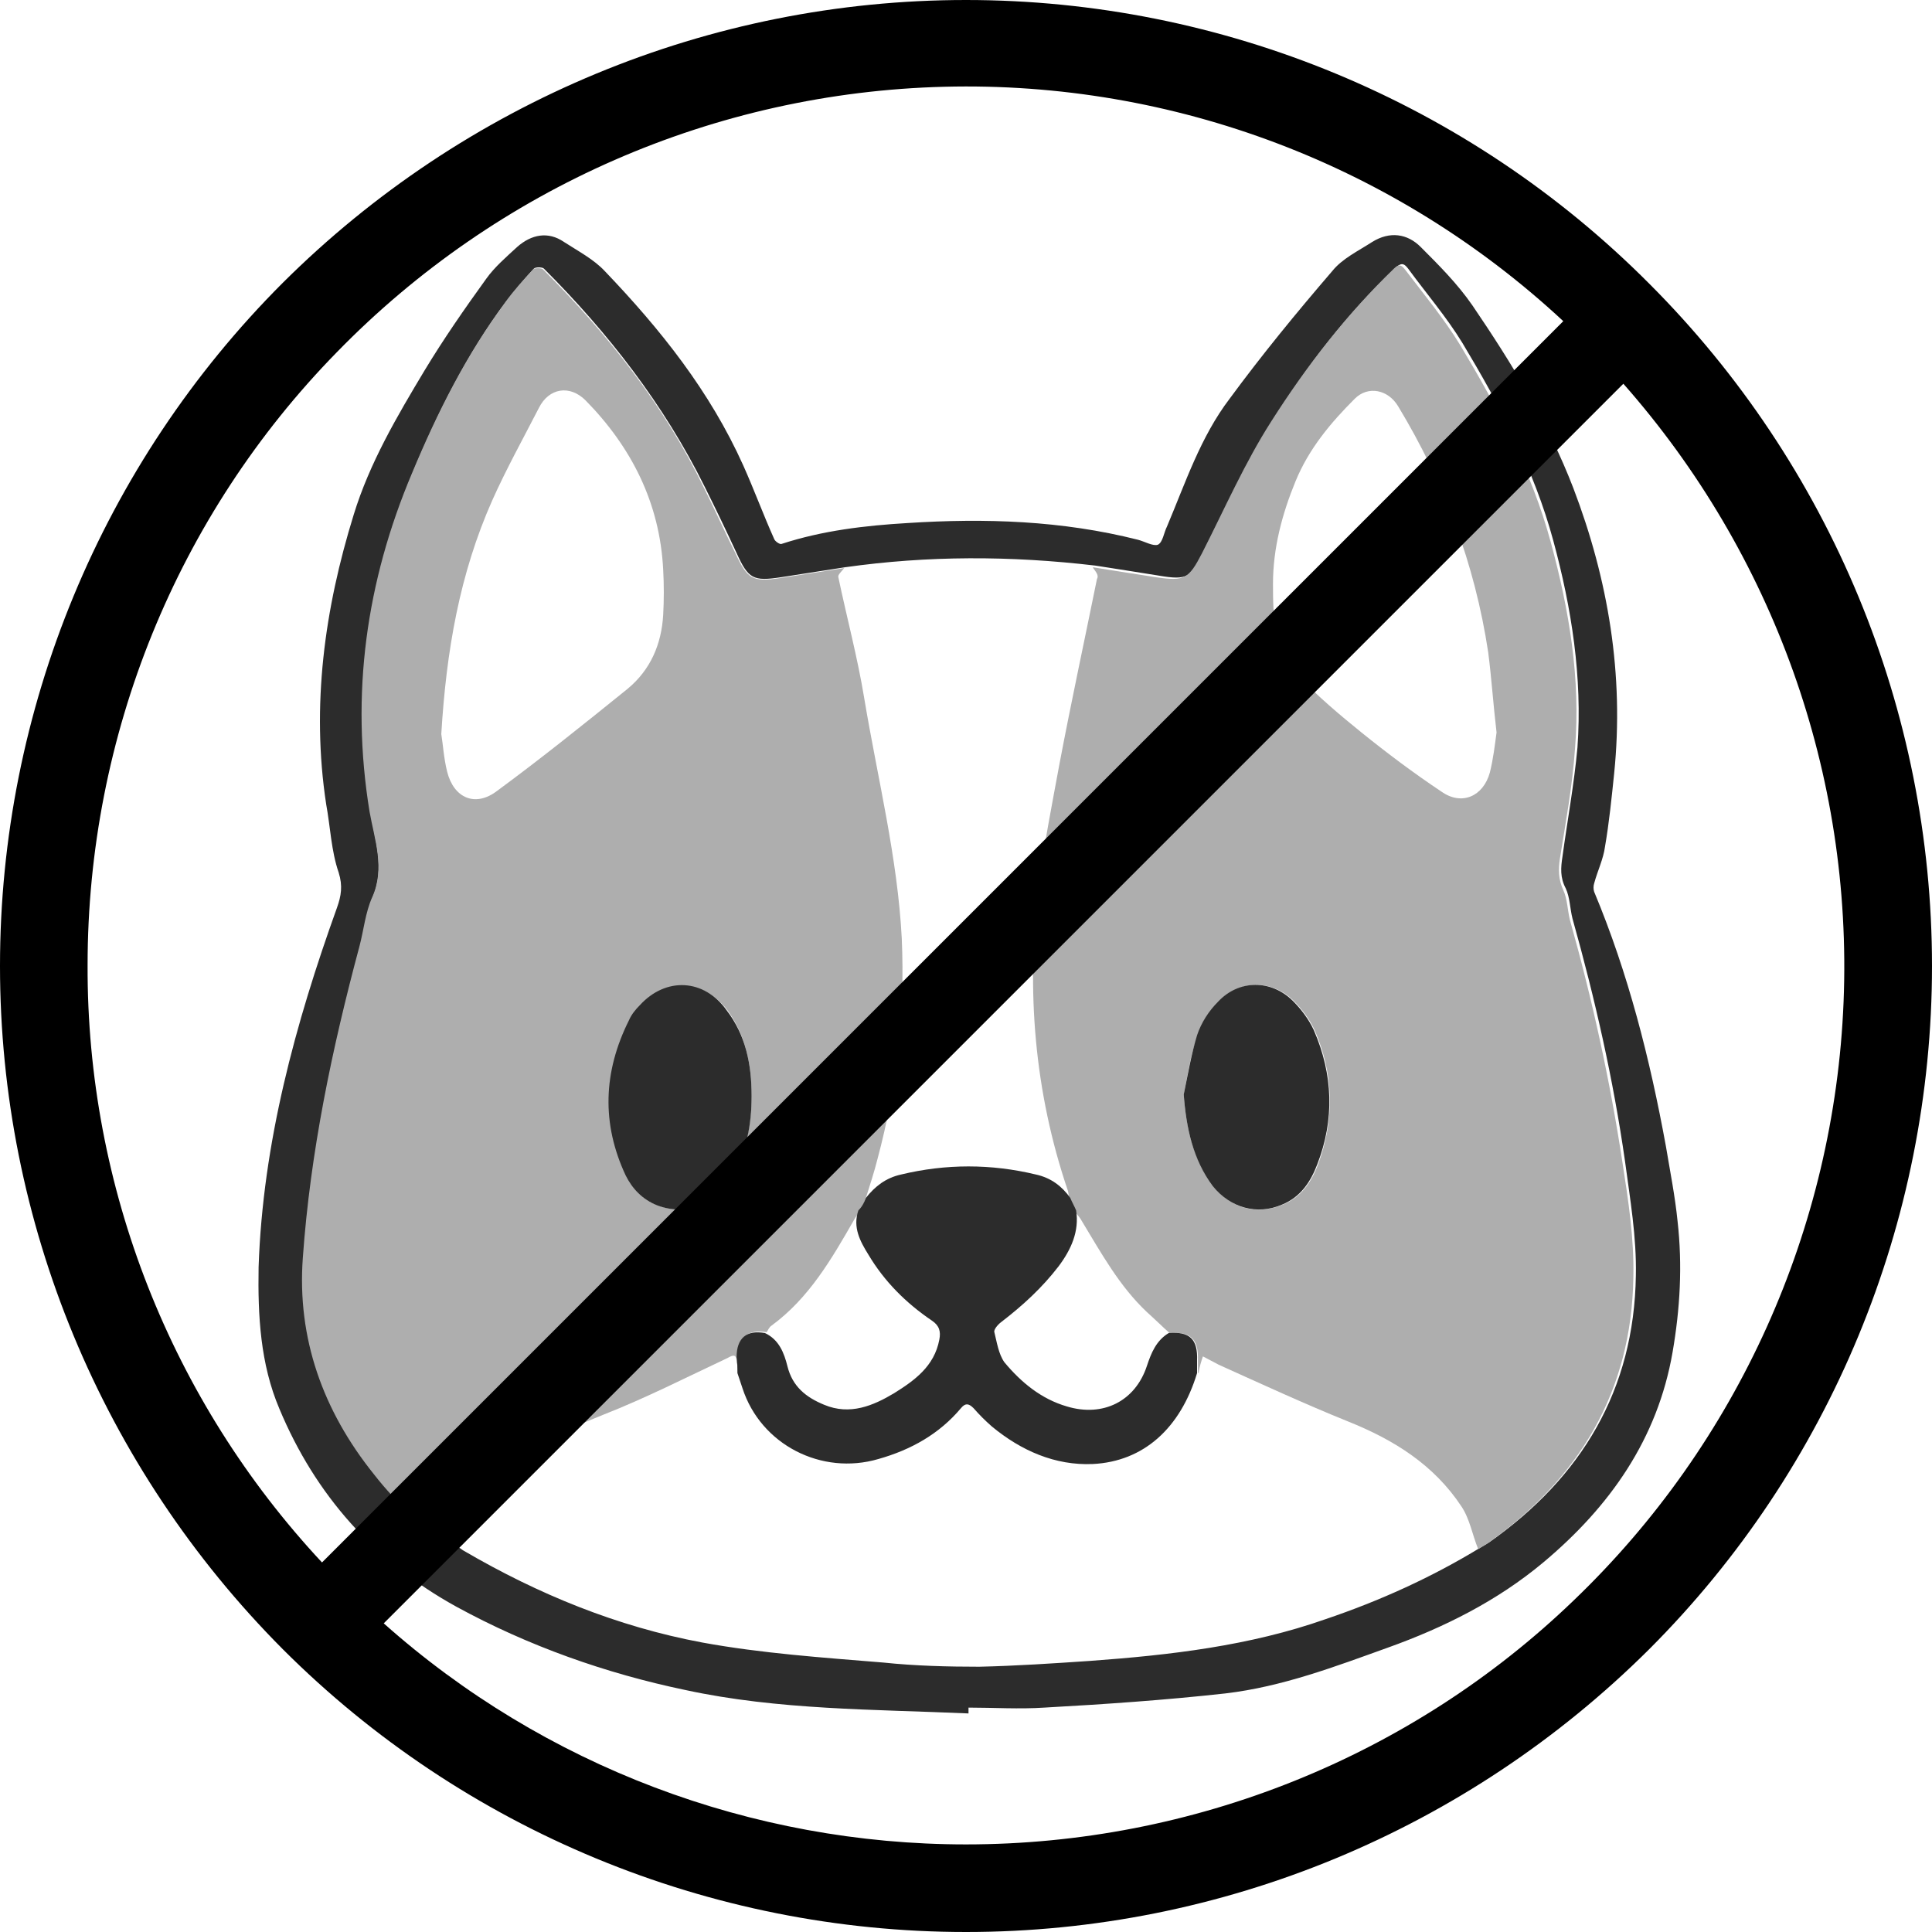
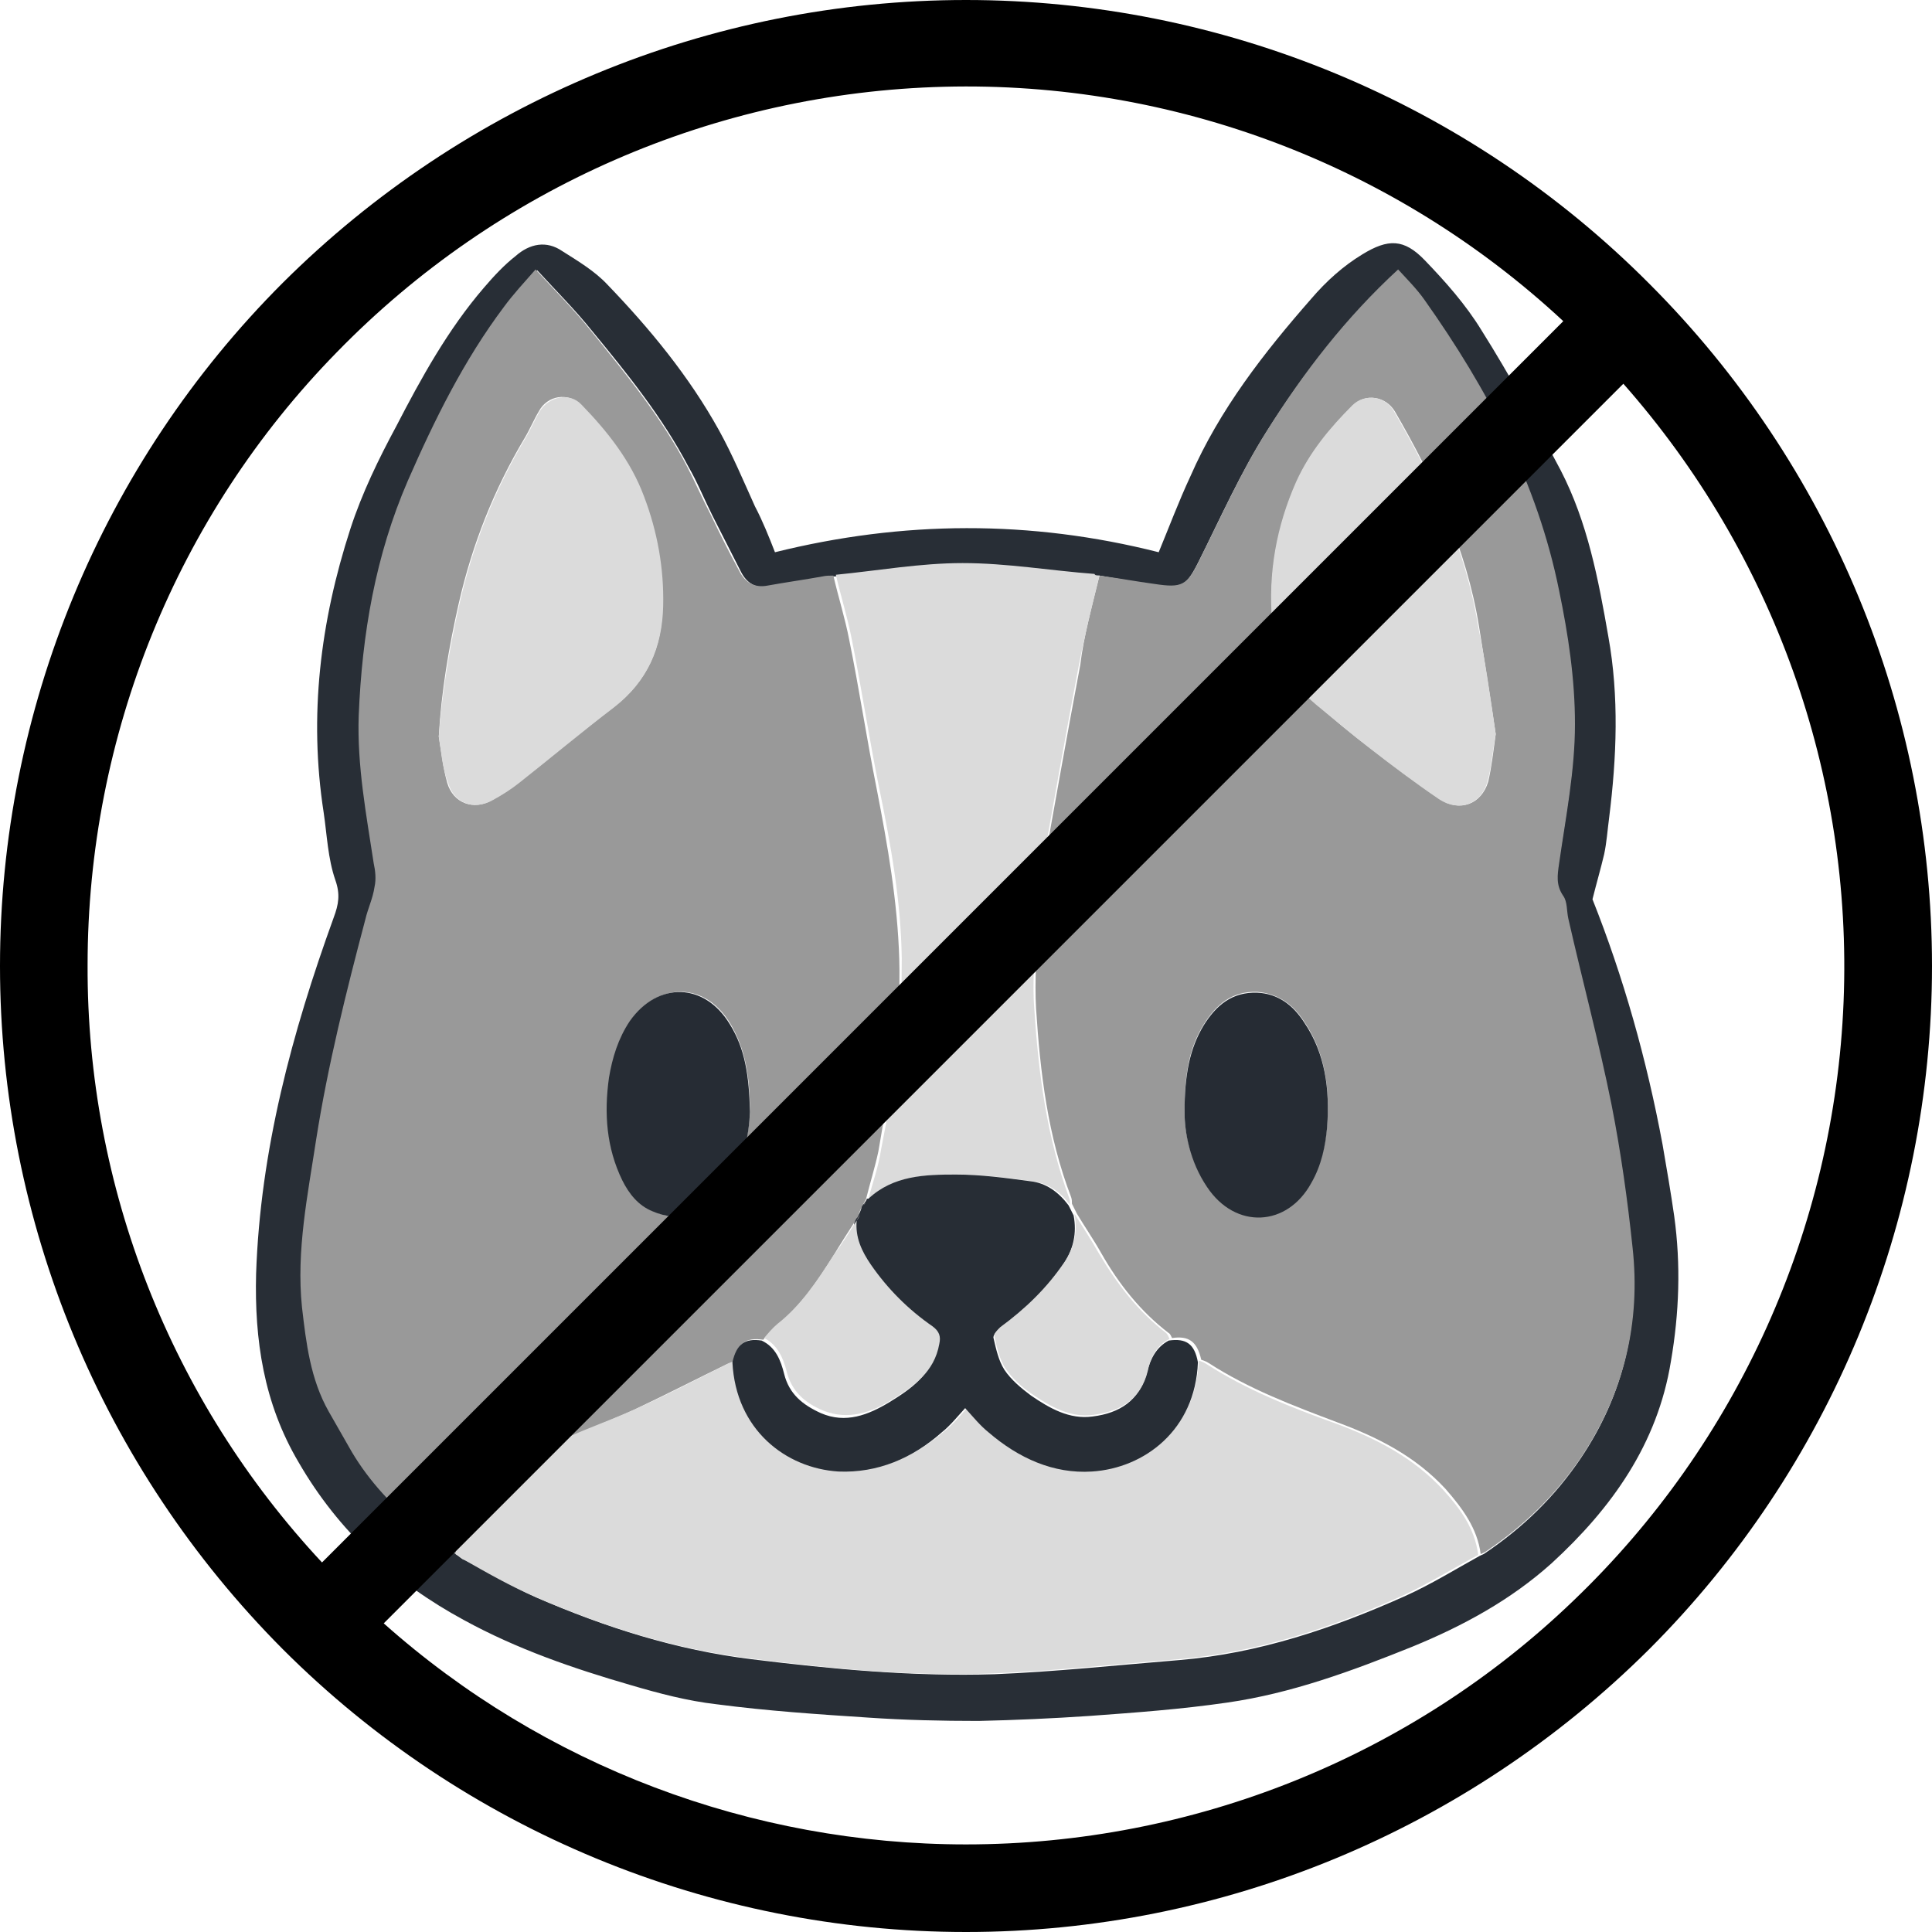
<svg xmlns="http://www.w3.org/2000/svg" version="1.1" id="Layer_1" x="0px" y="0px" viewBox="0 0 231.6 231.6" style="enable-background:new 0 0 231.6 231.6;" xml:space="preserve">
  <style type="text/css">
- 	.st0{fill:#2C2C2C;}
- 	.st1{fill:#AEAEAE;}
+ 	.st0{fill:#282E36;}
+ 	.st1{fill:#999999;}
+ 	.st2{fill:#DBDBDB;}
+ 	.st3{fill:#272D35;}
+ 	.st4{fill:#262C34;}
+ 	.st5{fill:#F7F1ED;}
+ 	.st6{fill:#F9F2EE;}
</style>
-   <g>
-     <path class="st0" d="M116.1,205.4c-11.3-0.5-22.8-0.4-33.9-2.8c-9.6-2-18.9-5.3-27.5-10c-9.8-5.4-16.9-13.4-21.2-23.7   c-2.3-5.4-2.6-11.2-2.5-17c0.5-14.9,4.4-29.2,9.4-43.1c0.5-1.4,0.7-2.6,0.2-4.2c-0.9-2.6-1-5.5-1.5-8.2   c-1.8-11.8-0.2-23.4,3.3-34.7c1.9-6.2,5.2-11.8,8.5-17.3c2.3-3.8,4.8-7.4,7.4-11c1-1.4,2.4-2.6,3.7-3.8c1.7-1.5,3.7-1.9,5.6-0.6   c1.7,1.1,3.6,2.1,4.9,3.5c6.7,7,12.6,14.4,16.6,23.3c1.3,2.9,2.4,5.9,3.7,8.8c0.1,0.3,0.7,0.7,0.9,0.6c4.9-1.6,10-2.2,15.1-2.5   c9.3-0.6,18.5-0.3,27.6,2c0.8,0.2,1.8,0.8,2.4,0.6c0.6-0.3,0.7-1.4,1.1-2.2c2.2-5.2,4-10.7,7.5-15.3c3.9-5.3,8-10.3,12.3-15.3   c1.2-1.5,3.1-2.4,4.8-3.5c2.1-1.3,4.2-1,5.8,0.6c2.2,2.2,4.4,4.4,6.2,7c4.7,6.9,9.1,14.1,12.1,21.9c4.2,11,6.1,22.4,4.9,34.2   c-0.3,2.9-0.6,5.9-1.1,8.8c-0.2,1.5-0.9,2.9-1.3,4.4c-0.1,0.3-0.1,0.7,0,1c4.1,9.8,6.7,20.1,8.6,30.5c0.5,3,1.1,6,1.4,9   c0.6,5.3,0.3,10.5-0.6,15.7c-1.8,10.4-7.5,18.5-15.5,25.2c-5.5,4.6-11.9,7.8-18.6,10.2c-6.4,2.3-12.7,4.7-19.5,5.5   c-7.2,0.8-14.5,1.3-21.7,1.7c-3,0.2-6.1,0-9.1,0C116.1,205.1,116.1,205.3,116.1,205.4z M101.3,68c-2.6,0.4-5.1,0.8-7.7,1.2   c-3.3,0.5-3.9,0.2-5.3-2.9c-1.2-2.6-2.5-5.3-3.8-7.9c-4.9-9.9-11.6-18.5-19.3-26.2c-0.2-0.2-1-0.2-1.2,0c-1.2,1.3-2.3,2.6-3.3,3.9   c-4.7,6.3-8.2,13.3-11.2,20.5c-5.4,13-7.4,26.6-5.1,40.6c0.5,3.4,1.8,6.8,0.3,10.3c-0.8,1.8-0.9,3.9-1.5,5.8   c-3.3,12.3-5.9,24.7-6.8,37.4c-0.7,9.7,2.4,18.4,8.5,25.9c2.8,3.5,6.2,6.6,10.1,8.9c0.2,0.1,0.4,0.3,0.6,0.4   c8.9,5.2,18.4,9.1,28.6,11c7.1,1.3,14.4,1.8,21.7,2.4c3.8,0.4,7.7,0.5,11.5,0.5c4.4-0.1,8.9-0.4,13.3-0.7c9.6-0.7,19.1-1.8,28.2-5   c6.5-2.2,12.7-5,18.6-8.6c0.3-0.2,0.7-0.4,1-0.6c11.1-7.8,17.4-18.3,17.6-32c0.1-4.6-0.7-9.2-1.3-13.7c-1.4-9.8-3.6-19.5-6.3-29.1   c-0.3-1.2-0.3-2.5-0.8-3.6c-0.7-1.3-0.6-2.5-0.4-3.8c0.6-4.4,1.4-8.7,1.8-13.1c0.6-8.4-0.7-16.7-2.9-24.8   c-2.3-8.5-6.4-16.2-10.9-23.7c-1.9-3.1-4.3-5.9-6.5-8.9c-0.4-0.5-0.7-0.8-1.4-0.2c-5.7,5.4-10.6,11.6-14.7,18.3   c-3.2,5-5.6,10.5-8.3,15.8c-1.6,3.1-2,3.5-5.5,2.9c-2.5-0.4-5-0.8-7.6-1.2C121.1,66.6,111.2,66.6,101.3,68z" />
-     <path class="st1" d="M131,68c2.5,0.4,5,0.8,7.6,1.2c3.4,0.5,3.9,0.2,5.5-2.9c2.7-5.3,5.1-10.8,8.3-15.8c4.2-6.6,9-12.8,14.7-18.3   c0.7-0.7,1-0.3,1.4,0.2c2.2,2.9,4.6,5.8,6.5,8.9c4.5,7.5,8.6,15.2,10.9,23.7c2.2,8.1,3.6,16.4,2.9,24.8c-0.3,4.4-1.1,8.7-1.8,13.1   c-0.2,1.3-0.2,2.5,0.4,3.8c0.5,1.1,0.5,2.4,0.8,3.6c2.7,9.6,4.8,19.2,6.3,29.1c0.7,4.5,1.4,9.1,1.3,13.7   c-0.2,13.7-6.5,24.2-17.6,32c-0.3,0.2-0.7,0.4-1,0.6c-0.7-1.7-1-3.6-2-5.1c-3.3-5-8.1-8-13.6-10.2c-5.2-2.1-10.4-4.5-15.5-6.8   c-0.6-0.3-1.3-0.7-1.9-1c-0.2,0.6-0.4,1.2-0.5,1.9c0,0,0,0.1-0.1,0.1c0-0.5,0-1,0-1.5c0.1-2.6-0.9-3.5-3.4-3.3   c-0.9-0.8-1.8-1.7-2.7-2.5c-3.3-3.1-5.5-7.1-7.8-10.9c-0.2-0.4-0.5-0.7-0.8-1.1c-0.2-0.5-0.5-1-0.7-1.5c-0.1-0.4-0.1-0.8-0.2-1.1   c-4-11.8-5-24-3.5-36.3c0.6-4.9,1.6-9.9,2.5-14.8c1.4-7.4,3-14.8,4.5-22.2C131.8,68.9,131.2,68.4,131,68z M179.4,87.8   c-0.4-3.4-0.6-6.5-1-9.6c-1.6-10.6-5.3-20.4-10.8-29.5c-1.2-2-3.6-2.5-5.2-0.9c-2.9,2.9-5.5,6-7.1,9.9s-2.7,8-2.7,12.3   c0,4,0.1,8.1,3.1,11.1c2.3,2.4,4.9,4.6,7.5,6.7c3.1,2.5,6.3,4.9,9.6,7.1c2.4,1.7,5,0.6,5.8-2.3C179,91,179.2,89.3,179.4,87.8z    M141.9,131.2c0.3,4,1.1,7.8,3.6,11c2.1,2.7,5.2,3.5,8.3,2.2c2.2-0.9,3.4-2.7,4.2-4.8c2-5.4,1.9-10.8-0.4-16.1   c-0.6-1.3-1.5-2.5-2.5-3.5c-2.6-2.6-6.5-2.6-9,0.1c-1.1,1.1-2,2.5-2.5,4C142.7,126.4,142.4,128.8,141.9,131.2z" />
-     <path class="st1" d="M54.9,185.6c-4-2.3-7.3-5.3-10.1-8.9c-6.1-7.6-9.2-16.3-8.5-25.9c0.9-12.7,3.5-25.1,6.8-37.4   c0.5-1.9,0.7-4,1.5-5.8c1.6-3.5,0.3-6.9-0.3-10.3c-2.3-14.1-0.4-27.6,5.1-40.6c3-7.2,6.5-14.2,11.2-20.5c1-1.4,2.2-2.7,3.3-3.9   c0.2-0.2,1-0.2,1.2,0c7.8,7.8,14.5,16.3,19.3,26.2c1.3,2.6,2.5,5.3,3.8,7.9c1.4,3,2,3.4,5.3,2.9c2.6-0.4,5.1-0.8,7.7-1.2   c-0.3,0.4-0.8,0.8-0.7,1.1c1,4.8,2.3,9.6,3.1,14.5c1.6,9.6,4,19.1,4.5,28.8c0.4,9-0.6,17.8-2.9,26.4c-0.4,1.6-0.9,3.1-1.4,4.7   c-0.2,0.5-0.4,1-0.6,1.5c-0.3,0.4-0.6,0.7-0.8,1.1c-2.7,4.7-5.4,9.4-9.9,12.7c-0.3,0.2-0.4,0.5-0.6,0.8c-2.2-0.4-3.4,0.6-3.4,2.9   c0,0.6,0,1.3,0.1,1.9c-0.1-0.4-0.2-0.8-0.3-1.2c0-1-0.4-0.9-1.1-0.5c-4.9,2.3-9.8,4.8-14.9,6.8c-5,2-9.8,4.2-13.5,8.4   C56.9,180.2,55,182.5,54.9,185.6z M52.9,88c0.2,1.2,0.3,2.9,0.7,4.5c0.8,3.2,3.4,4.3,6,2.3c5.3-3.9,10.4-8,15.6-12.2   c2.8-2.3,4.1-5.4,4.3-8.9c0.1-1.8,0.1-3.6,0-5.4c-0.4-8-3.8-14.7-9.3-20.3c-1.9-1.9-4.4-1.5-5.6,0.9c-1.9,3.7-3.9,7.3-5.6,11.1   C55.1,68.8,53.5,78,52.9,88z M90.1,131.4c0-3.7-0.7-7.3-2.9-10.3c-2.8-3.7-7.3-3.9-10.4-0.6c-0.5,0.6-1,1.2-1.3,1.8   c-3.1,6.1-3.3,12.3-0.4,18.6c0.8,1.7,2,3,3.8,3.6c3.4,1.3,6.8,0,8.9-3.5C89.4,138,90.1,134.8,90.1,131.4z" />
-     <path class="st0" d="M103.8,143.6c1.1-1.4,2.4-2.4,4.2-2.8c5.4-1.3,10.8-1.3,16.2,0c1.8,0.4,3.1,1.4,4.1,2.8c0.2,0.5,0.5,1,0.7,1.5   c0.4,2.5-0.6,4.7-2.1,6.7c-2,2.6-4.3,4.7-6.9,6.7c-0.4,0.3-0.9,0.9-0.8,1.2c0.3,1.2,0.5,2.6,1.2,3.6c2,2.4,4.4,4.4,7.5,5.3   c4.3,1.3,8.2-0.6,9.6-4.9c0.5-1.5,1.1-3,2.6-3.9c2.5-0.2,3.5,0.7,3.4,3.3c0,0.5,0,1,0,1.5c-2,6.6-6.4,10.6-12.5,10.9   c-4.5,0.2-8.6-1.6-12.1-4.5c-0.8-0.7-1.5-1.4-2.2-2.2c-0.6-0.6-1-0.6-1.5,0c-2.6,3.1-6,5-9.9,6.1c-6.8,2-14.1-1.7-16.3-8.5   c-0.2-0.6-0.4-1.2-0.6-1.8c0-0.6,0-1.3-0.1-1.9c0-2.3,1.2-3.3,3.4-2.9c1.7,0.8,2.3,2.4,2.7,4c0.6,2.4,2.2,3.7,4.4,4.6   c3.1,1.3,5.9,0.1,8.4-1.4c2.4-1.5,4.8-3.2,5.4-6.4c0.2-1,0-1.7-0.9-2.3c-3.1-2.1-5.7-4.7-7.6-7.9c-1-1.6-1.9-3.3-1.2-5.3   C103.4,144.6,103.6,144.1,103.8,143.6z" />
-     <path class="st0" d="M141.9,131.2c0.5-2.4,0.9-4.8,1.6-7.1c0.5-1.5,1.4-2.9,2.5-4c2.5-2.7,6.4-2.7,9-0.1c1,1,1.9,2.2,2.5,3.5   c2.3,5.3,2.5,10.7,0.4,16.1c-0.8,2.1-2,3.9-4.2,4.8c-3,1.3-6.2,0.4-8.3-2.2C143,139,142.2,135.2,141.9,131.2z" />
-     <path class="st0" d="M90.1,131.4c0,3.4-0.6,6.7-2.4,9.6c-2.1,3.5-5.4,4.8-8.9,3.5c-1.8-0.7-3-2-3.8-3.6c-2.9-6.2-2.7-12.4,0.4-18.6   c0.3-0.7,0.8-1.3,1.3-1.8c3.1-3.4,7.7-3.2,10.4,0.6C89.4,124.1,90.1,127.6,90.1,131.4z" />
+   <g id="Layer_2">
+     <path class="st0" d="M92.9,66.2c15.3-3.8,30.6-3.9,46,0c1.2-2.9,2.4-6.1,3.8-9.1c3.5-8,8.8-14.8,14.5-21.3c1.8-2.1,3.8-3.9,6.1-5.3   c3.1-1.9,5-1.9,7.5,0.7c2.5,2.6,4.9,5.3,6.8,8.4c3.4,5.4,6.5,11.1,9.5,16.8c3.2,6.2,4.5,13,5.7,19.9c1.3,7.2,1,14.5,0.1,21.7   c-0.2,1.5-0.3,3-0.6,4.4c-0.4,1.7-0.9,3.4-1.4,5.4c3.7,9.3,6.5,19.2,8.4,29.4c0.5,2.9,1,5.8,1.4,8.6c0.8,5.8,0.6,11.6-0.4,17.4   c-1.6,9.9-7.1,17.6-14.3,24.2c-4.9,4.4-10.6,7.5-16.7,10c-7.2,2.9-14.5,5.6-22.2,6.7c-5.5,0.8-11,1.2-16.5,1.6   c-4.4,0.3-8.9,0.5-13.3,0.6c-4.4,0-8.8-0.1-13.2-0.4c-6.1-0.4-12.1-0.8-18.2-1.6c-3.5-0.4-6.9-1.3-10.3-2.3c-6.9-2-13.6-4.3-20-7.8   c-8.3-4.5-15-10.6-19.8-18.9c-4.2-7.1-5.3-14.7-5.1-22.6c0.5-14.8,4.3-28.9,9.3-42.7c0.6-1.6,0.8-2.8,0.2-4.5   c-0.9-2.6-1-5.4-1.4-8.1c-1.8-11.6-0.4-22.9,3.2-34c1.4-4.3,3.4-8.4,5.5-12.3c3-5.8,6.2-11.6,10.5-16.6c1.2-1.4,2.4-2.7,3.8-3.8   c1.7-1.5,3.7-1.9,5.6-0.6c1.9,1.2,3.9,2.4,5.4,4c5.1,5.3,9.8,11,13.4,17.5c1.6,2.9,2.9,6,4.3,9.1C91.4,62.4,92.2,64.4,92.9,66.2z    M131.8,69c-0.2,0-0.5,0-0.7,0c-5.3-0.5-10.5-1.3-15.8-1.3c-5.1,0-10.1,0.9-15.2,1.4c-0.4,0-0.9,0-1.3,0.1   c-2.2,0.4-4.4,0.7-6.6,1.1c-1.6,0.3-2.7-0.4-3.4-1.8c-1.1-2.2-2.3-4.5-3.4-6.7c-1-2-1.8-4-2.9-5.9C79.4,50,75.2,44.8,71,39.7   c-2-2.5-4.3-4.8-6.6-7.3c-1.4,1.6-2.6,3-3.8,4.5c-4.8,6.4-8.3,13.6-11.5,20.8c-3.9,9-5.6,18.5-5.9,28.2c-0.2,6,0.9,11.9,1.8,17.7   c0.1,0.9,0.2,1.9,0.1,2.8c-0.2,1.3-0.8,2.6-1.1,3.9c-2.4,8.7-4.5,17.5-5.9,26.4c-1,6.7-2.5,13.3-1.7,20.1c0.5,4.3,0.9,8.6,3.2,12.5   c0.8,1.4,1.6,2.8,2.4,4.2c2,3.6,4.7,6.6,7.9,9.3c1.5,1.3,3.3,2.4,4.9,3.6c0.3,0.2,0.5,0.5,0.9,0.6c2.9,1.5,5.7,3.2,8.6,4.5   c8.3,3.6,16.8,6.3,25.8,7.4c9.7,1.2,19.4,2.1,29.1,1.8c7.4-0.3,14.8-1.1,22.2-1.7c9.5-0.8,18.4-3.8,27.1-7.7c3.1-1.4,6-3.2,8.9-4.8   c0.2-0.1,0.5-0.2,0.6-0.3c4.6-3.1,8.4-6.8,11.5-11.4c5.1-7.6,7.1-16,6.1-25.1c-0.6-5.7-1.4-11.4-2.5-17c-1.5-7.5-3.4-15-5.2-22.4   c-0.2-0.9-0.1-2-0.6-2.7c-0.9-1.3-0.7-2.6-0.5-3.9c0.8-5.5,1.9-11,1.9-16.7c0-5.4-0.8-10.8-1.9-16c-2.6-12.9-8.6-24.2-16.1-34.8   c-0.9-1.3-2.1-2.5-3.2-3.7c-6.2,5.8-11.3,12.3-15.7,19.3c-3.1,4.9-5.5,10.3-8.1,15.5c-1.5,3-2.1,3.4-5.4,2.9   C136.2,69.7,134,69.4,131.8,69z" />
+     <path class="st1" d="M54.6,186.3c-1.6-1.2-3.4-2.3-4.9-3.6c-3.1-2.6-5.9-5.7-7.9-9.3c-0.8-1.4-1.6-2.8-2.4-4.2   c-2.2-3.9-2.7-8.2-3.2-12.5c-0.7-6.8,0.7-13.5,1.7-20.1c1.4-8.9,3.6-17.7,5.9-26.4c0.3-1.3,0.9-2.5,1.1-3.9   c0.2-0.9,0.1-1.9-0.1-2.8c-0.9-5.9-2-11.7-1.8-17.7c0.4-9.8,2-19.2,5.9-28.2c3.2-7.3,6.7-14.4,11.5-20.8c1.1-1.5,2.4-2.9,3.8-4.5   c2.3,2.5,4.6,4.8,6.6,7.3c4.2,5.2,8.4,10.3,11.5,16.2c1,1.9,1.9,4,2.9,5.9c1.1,2.3,2.2,4.5,3.4,6.7c0.7,1.4,1.8,2.1,3.4,1.8   c2.2-0.4,4.4-0.7,6.6-1.1C99,69,99.5,69,99.9,69c0.6,2.6,1.4,5.1,1.9,7.7c1.2,5.9,2.1,11.9,3.3,17.9c1.3,6.7,2.5,13.5,2.7,20.4   c0.1,3.5-0.1,7-0.5,10.5c-0.5,4.2-1.3,8.3-2,12.5c-0.4,1.9-1,3.8-1.5,5.8l0,0c-0.1,0.2-0.2,0.3-0.3,0.5l0,0c0,0.1-0.1,0.2-0.1,0.2   c-0.2,0.4-0.4,0.8-0.5,1.2c-0.1,0.2-0.2,0.5-0.4,0.7l0,0c-0.9,1.4-1.8,2.8-2.7,4.3c-1.9,3-3.9,6-6.7,8.2c-0.6,0.5-1.1,1.1-1.6,1.7   c-2.1-0.3-3.1,0.4-3.5,2.6c-0.3,0.1-0.5,0.2-0.8,0.3c-3.7,1.8-7.4,3.7-11.2,5.5c-3.9,1.8-8.1,3.2-11.9,5.3   C59.6,176.9,55.7,180.6,54.6,186.3z M52.6,88.3c0.3,1.8,0.5,3.7,1,5.5c0.7,2.5,3.2,3.4,5.4,2.1c1.1-0.6,2.2-1.3,3.2-2.1   c3.8-3,7.5-6.1,11.3-9c4.1-3.1,5.9-7.2,5.9-12.2c0.1-4.5-0.7-8.9-2.3-13.1c-1.6-4.3-4.4-7.8-7.5-11c-1.5-1.5-4-1.1-5,0.8   c-0.6,1-1.1,2.2-1.7,3.2c-3.7,6.2-6.3,12.8-7.9,19.8C53.8,77.6,52.9,82.9,52.6,88.3z M89.9,133.3c0-4.4-0.6-7.6-2.3-10.5   c-3-5.1-8.6-5.2-12-0.4c-1.4,2-2.1,4.4-2.5,6.8c-0.6,4.2-0.4,8.4,1.6,12.3c0.8,1.6,1.9,3,3.6,3.7c3.2,1.4,6.5,0.4,8.7-2.5   C89.1,139.5,89.8,135.9,89.9,133.3z" />
+     <path class="st1" d="M131.8,69c2.2,0.3,4.4,0.7,6.6,1c3.3,0.5,3.9,0.2,5.4-2.9c2.6-5.2,5-10.6,8.1-15.5c4.4-7,9.4-13.5,15.7-19.3   c1.1,1.2,2.3,2.4,3.2,3.7c7.5,10.6,13.5,21.9,16.1,34.8c1.1,5.3,1.9,10.6,1.9,16c0,5.6-1.1,11.1-1.9,16.7c-0.2,1.4-0.4,2.6,0.5,3.9   c0.5,0.7,0.4,1.8,0.6,2.7c1.7,7.5,3.7,14.9,5.2,22.4c1.1,5.6,1.9,11.3,2.5,17c1,9-1,17.4-6.1,25.1c-3.1,4.6-6.9,8.3-11.5,11.4   c-0.2,0.1-0.4,0.2-0.6,0.3c-0.4-3.1-2.2-5.5-4.2-7.8c-3.6-3.9-8.1-6.2-13-8c-5.3-2-10.6-4-15.4-7.1c-0.3-0.2-0.6-0.3-0.9-0.4   c-0.5-2.2-1.5-2.9-3.5-2.6c-0.1-0.2-0.2-0.5-0.4-0.6c-3.4-2.6-6-5.9-8.1-9.6c-0.9-1.6-2-3.2-2.9-4.7c-0.2-0.4-0.4-0.8-0.6-1.2   c0-0.3,0-0.5-0.1-0.8c-2.8-7.3-3.7-14.9-4.2-22.6c-0.2-3.4,0.1-6.9,0.2-10.3c0.1-1.8,0.2-3.7,0.5-5.5c1.5-8.5,3-16.9,4.6-25.4   C129.9,76.3,130.9,72.7,131.8,69z M179.3,88c-0.6-4.1-1.3-8.5-2-12.9c-1.5-9.3-5.4-17.7-10.1-25.8c-1.1-1.8-3.5-2.2-5-0.7   c-2.7,2.7-5.2,5.6-6.7,9.1c-2.4,5.4-3.5,11-2.9,16.9c0.4,4.1,2.2,7.3,5.3,9.9c2.1,1.8,4.2,3.6,6.4,5.2c2.7,2.1,5.5,4.2,8.3,6.1   c2.4,1.6,5,0.6,5.8-2.1C178.8,92,179,90.2,179.3,88z M142,133.3c0,2.5,0.7,5.9,2.7,8.9c3.4,5.1,9.6,4.8,12.5-0.5   c1.1-2.1,1.7-4.4,1.9-6.8c0.3-4.4-0.2-8.7-2.8-12.5c-1.3-2-3.1-3.3-5.6-3.5c-3-0.1-4.9,1.5-6.4,3.9   C142.5,125.7,142,128.9,142,133.3z" />
+     <path class="st2" d="M143.7,163.1c0.3,0.1,0.6,0.2,0.9,0.4c4.8,3.1,10.1,5.2,15.4,7.1c4.9,1.8,9.4,4.1,13,8c2,2.2,3.8,4.6,4.2,7.8   c-3,1.6-5.9,3.4-8.9,4.8c-8.6,3.9-17.6,6.9-27.1,7.7c-7.4,0.6-14.8,1.4-22.2,1.7c-9.8,0.4-19.5-0.6-29.1-1.8   c-9-1.1-17.5-3.8-25.8-7.4c-3-1.3-5.8-2.9-8.6-4.5c-0.3-0.2-0.6-0.4-0.9-0.6c1.1-5.7,5-9.4,9.7-12.1c3.7-2.2,7.9-3.5,11.9-5.3   c3.8-1.7,7.4-3.6,11.2-5.5c0.2-0.1,0.5-0.2,0.8-0.3c0.3,8.1,6.4,12.7,12.7,13.1c4.6,0.3,8.8-1.6,12.4-4.7c1-0.8,1.8-1.8,2.8-2.9   c1,1.1,1.8,2.1,2.8,2.9c3.5,3.1,7.7,4.9,12.4,4.7C137.3,175.8,143.4,171.2,143.7,163.1z" />
+     <path class="st2" d="M131.8,69c-0.9,3.6-1.8,7.3-2.5,10.9c-1.6,8.4-3.1,16.9-4.6,25.4c-0.3,1.8-0.4,3.6-0.5,5.5   c-0.1,3.4-0.5,6.9-0.2,10.3c0.5,7.7,1.5,15.3,4.2,22.6c0.1,0.2,0,0.5,0.1,0.8c-1.1-1.6-2.7-2.7-4.6-2.9c-3-0.4-5.9-0.8-8.9-0.8   c-3.7,0-7.5,0.1-10.5,2.9h-0.2c0.5-1.9,1.2-3.8,1.5-5.8c0.8-4.1,1.6-8.3,2-12.5c0.4-3.5,0.5-7,0.5-10.5c-0.1-6.9-1.3-13.6-2.7-20.4   c-1.2-5.9-2.1-11.9-3.3-17.9c-0.5-2.6-1.3-5.1-1.9-7.7c5.1-0.5,10.1-1.4,15.2-1.4c5.3,0,10.5,0.9,15.8,1.3   C131.3,69,131.5,69,131.8,69z" />
+     <path class="st2" d="M52.6,88.3c0.4-5.4,1.3-10.7,2.5-16c1.6-7,4.2-13.6,7.9-19.8c0.6-1,1.1-2.2,1.7-3.2c1.1-1.8,3.6-2.3,5-0.8   c3.1,3.2,5.9,6.7,7.5,11c1.6,4.2,2.4,8.6,2.3,13.1c-0.1,5-1.9,9.1-5.9,12.2c-3.8,2.9-7.5,6-11.3,9c-1,0.8-2.1,1.5-3.2,2.1   c-2.3,1.3-4.7,0.4-5.4-2.1C53,92,52.9,90.1,52.6,88.3z" />
+     <path class="st3" d="M103.9,143.7c0.1,0,0.2,0,0.2,0c3-2.8,6.8-2.9,10.5-2.9c3,0,5.9,0.4,8.9,0.8c1.9,0.2,3.4,1.3,4.6,2.9   c0.2,0.4,0.4,0.8,0.6,1.2c0.4,2.1,0,4-1.2,5.8c-2.1,3.1-4.7,5.6-7.7,7.8c-0.3,0.2-0.8,0.8-0.7,1.1c0.3,1.3,0.6,2.7,1.3,3.8   c0.8,1.2,2,2.2,3.2,3.1c2.2,1.5,4.6,2.9,7.4,2.5c3.2-0.4,5.6-1.9,6.5-5.3c0.4-1.6,1.1-3,2.6-3.8c2.1-0.3,3.1,0.4,3.5,2.6   c-0.3,8.1-6.4,12.7-12.7,13.1c-4.6,0.3-8.8-1.6-12.4-4.7c-1-0.8-1.8-1.8-2.8-2.9c-1,1.1-1.8,2.1-2.8,2.9c-3.5,3.1-7.7,4.9-12.4,4.7   c-6.3-0.4-12.3-5-12.7-13.1c0.5-2.2,1.5-2.9,3.5-2.6c1.7,0.8,2.3,2.4,2.7,4c0.6,2.4,2.2,3.7,4.4,4.7c3,1.3,5.7,0.2,8.2-1.3   c2.6-1.6,5.1-3.3,5.7-6.7c0.2-1,0-1.5-0.8-2.1c-2.9-2-5.4-4.5-7.4-7.4c-1.1-1.6-1.9-3.3-1.7-5.3l0,0c0.1-0.2,0.2-0.5,0.4-0.7   c0.2-0.4,0.4-0.8,0.5-1.2c0-0.1,0.1-0.2,0.1-0.2l0,0C103.8,144,103.9,143.8,103.9,143.7L103.9,143.7z" />
+     <path class="st4" d="M89.9,133.3c-0.1,2.6-0.7,6.2-3,9.4c-2.2,3-5.5,3.9-8.7,2.5c-1.7-0.7-2.8-2.1-3.6-3.7c-1.9-3.9-2.2-8-1.6-12.3   c0.4-2.4,1.1-4.7,2.5-6.8c3.4-4.8,9-4.6,12,0.4C89.3,125.7,89.8,128.9,89.9,133.3z" />
+     <path class="st2" d="M102.7,146.3c-0.2,2,0.6,3.7,1.7,5.3c2,2.9,4.5,5.4,7.4,7.4c0.8,0.6,1,1.2,0.8,2.1c-0.6,3.4-3.1,5.1-5.7,6.7   c-2.4,1.5-5.2,2.5-8.2,1.3c-2.2-0.9-3.8-2.3-4.4-4.7c-0.4-1.6-1.1-3.2-2.7-4c0.5-0.6,1-1.2,1.6-1.7c2.8-2.2,4.8-5.2,6.7-8.2   C100.9,149.2,101.8,147.7,102.7,146.3z" />
+     <path class="st5" d="M103.1,145.6c-0.1,0.2-0.2,0.5-0.4,0.7C102.8,146.1,103,145.8,103.1,145.6z" />
+     <path class="st6" d="M103.9,143.7c-0.1,0.2-0.2,0.3-0.3,0.5C103.8,144,103.9,143.8,103.9,143.7z" />
+     <path class="st6" d="M103.7,144.2c0,0.1-0.1,0.2-0.1,0.2C103.6,144.3,103.7,144.2,103.7,144.2z" />
+     <path class="st2" d="M179.3,88c-0.4,2.2-0.5,4-1,5.7c-0.7,2.7-3.4,3.7-5.8,2.1c-2.8-1.9-5.6-4-8.3-6.1c-2.2-1.7-4.3-3.5-6.4-5.2   c-3.1-2.6-5-5.8-5.3-9.9c-0.5-5.9,0.5-11.5,2.9-16.9c1.6-3.5,4-6.4,6.7-9.1c1.5-1.5,4-1.1,5,0.7c4.7,8.1,8.6,16.5,10.1,25.8   C178.1,79.5,178.7,83.9,179.3,88z" />
+     <path class="st4" d="M142,133.3c0-4.4,0.6-7.6,2.3-10.4c1.5-2.4,3.4-4,6.4-3.9c2.5,0.1,4.3,1.5,5.6,3.5c2.6,3.8,3.1,8.1,2.8,12.5   c-0.2,2.4-0.7,4.7-1.9,6.8c-2.9,5.3-9.1,5.6-12.5,0.5C142.6,139.2,142,135.7,142,133.3z" />
+     <path class="st2" d="M140.2,160.5c-1.6,0.8-2.3,2.3-2.6,3.8c-0.8,3.4-3.3,4.9-6.5,5.3c-2.8,0.4-5.2-1-7.4-2.5   c-1.2-0.8-2.4-1.9-3.2-3.1c-0.7-1.1-1-2.5-1.3-3.8c-0.1-0.3,0.4-0.8,0.7-1.1c3-2.2,5.6-4.7,7.7-7.8c1.2-1.8,1.6-3.7,1.2-5.8   c1,1.6,2,3.1,2.9,4.7c2.2,3.7,4.7,7,8.1,9.6C140,160,140.1,160.3,140.2,160.5z" />
  </g>
  <path d="M115.8,0C85.1,0,55.7,12.2,33.9,33.9C12.2,55.6,0,85.1,0,115.8s12.2,60.1,33.9,81.9c21.7,21.7,51.2,33.9,81.9,33.9  s60.1-12.2,81.9-33.9c21.7-21.7,33.9-51.2,33.9-81.9S219.4,55.7,197.7,34C176,12.2,146.5,0,115.8,0L115.8,0z M10.5,115.7  c0-27.5,10.7-53.9,29.9-73.5c19.2-19.7,45.3-31.1,72.8-31.8c27.5-0.7,54.1,9.4,74.2,28.1L38.6,187.3  C20.5,167.9,10.4,142.3,10.5,115.7L10.5,115.7z M115.8,221.1L115.8,221.1c-25.7,0-50.6-9.4-69.8-26.5L194.6,46  c18,20.4,27.5,46.9,26.4,74.1s-12.7,52.9-32.3,71.7C169.2,210.6,143,221.1,115.8,221.1L115.8,221.1z" />
</svg>
